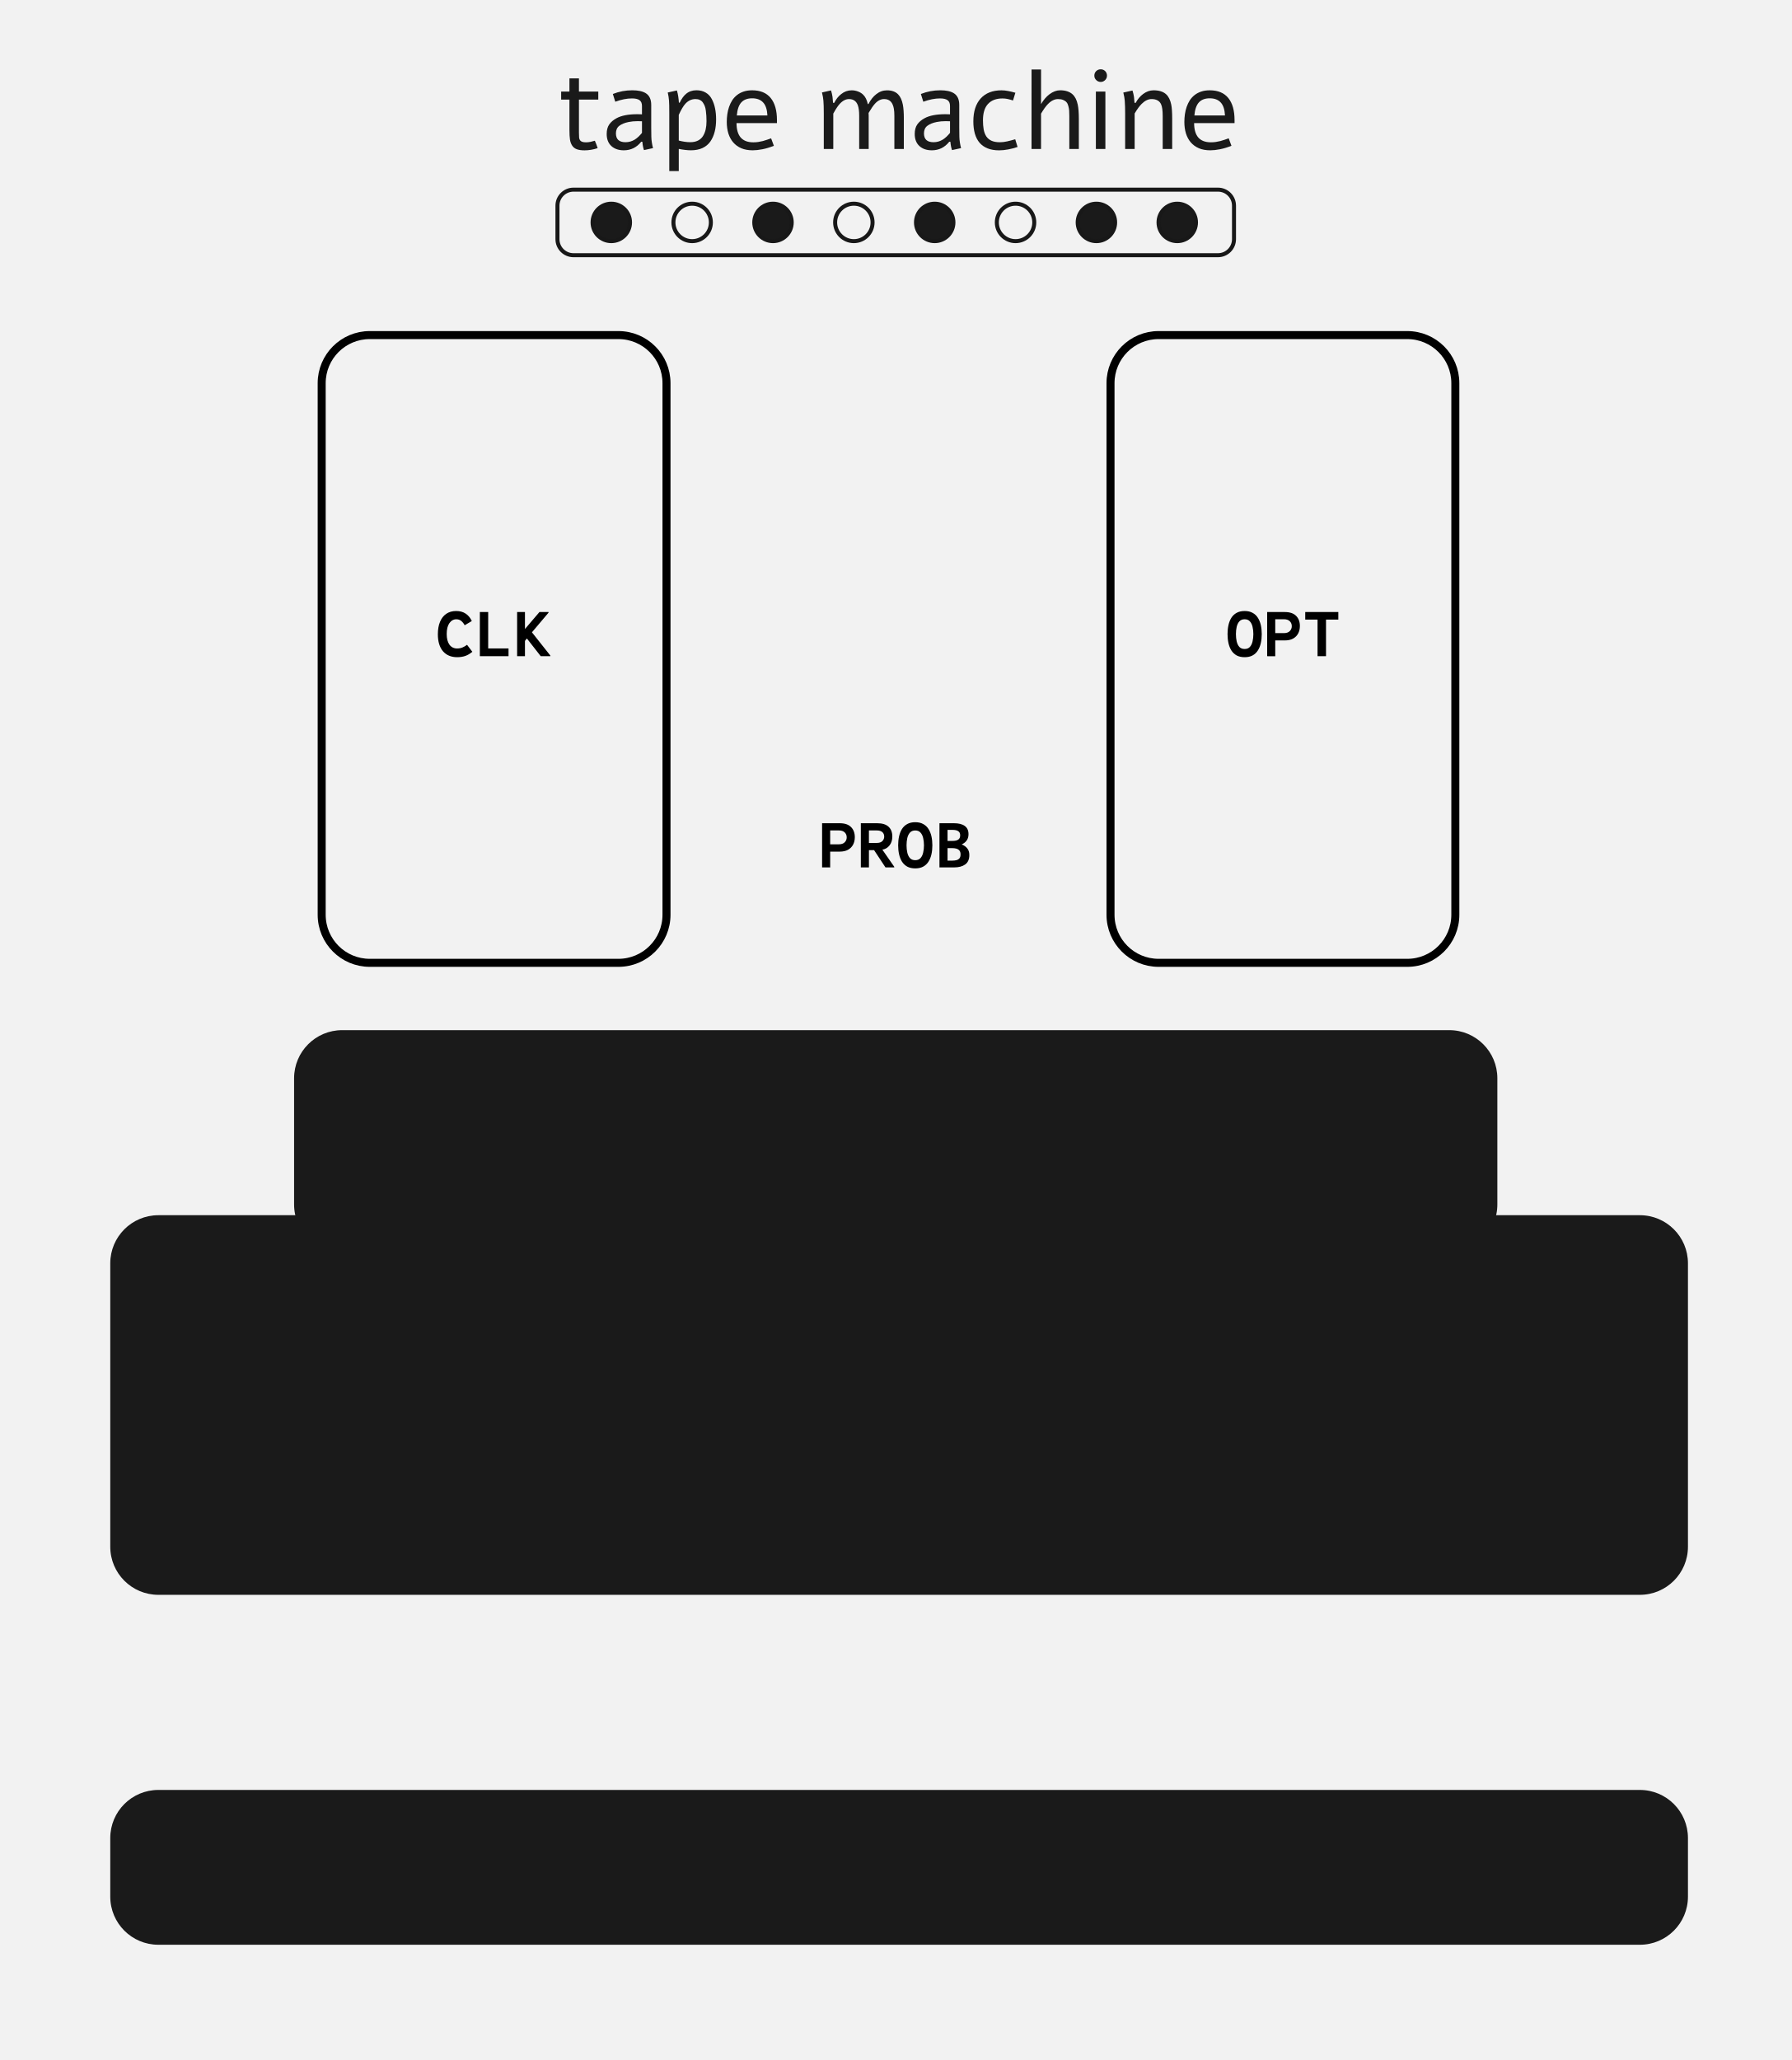
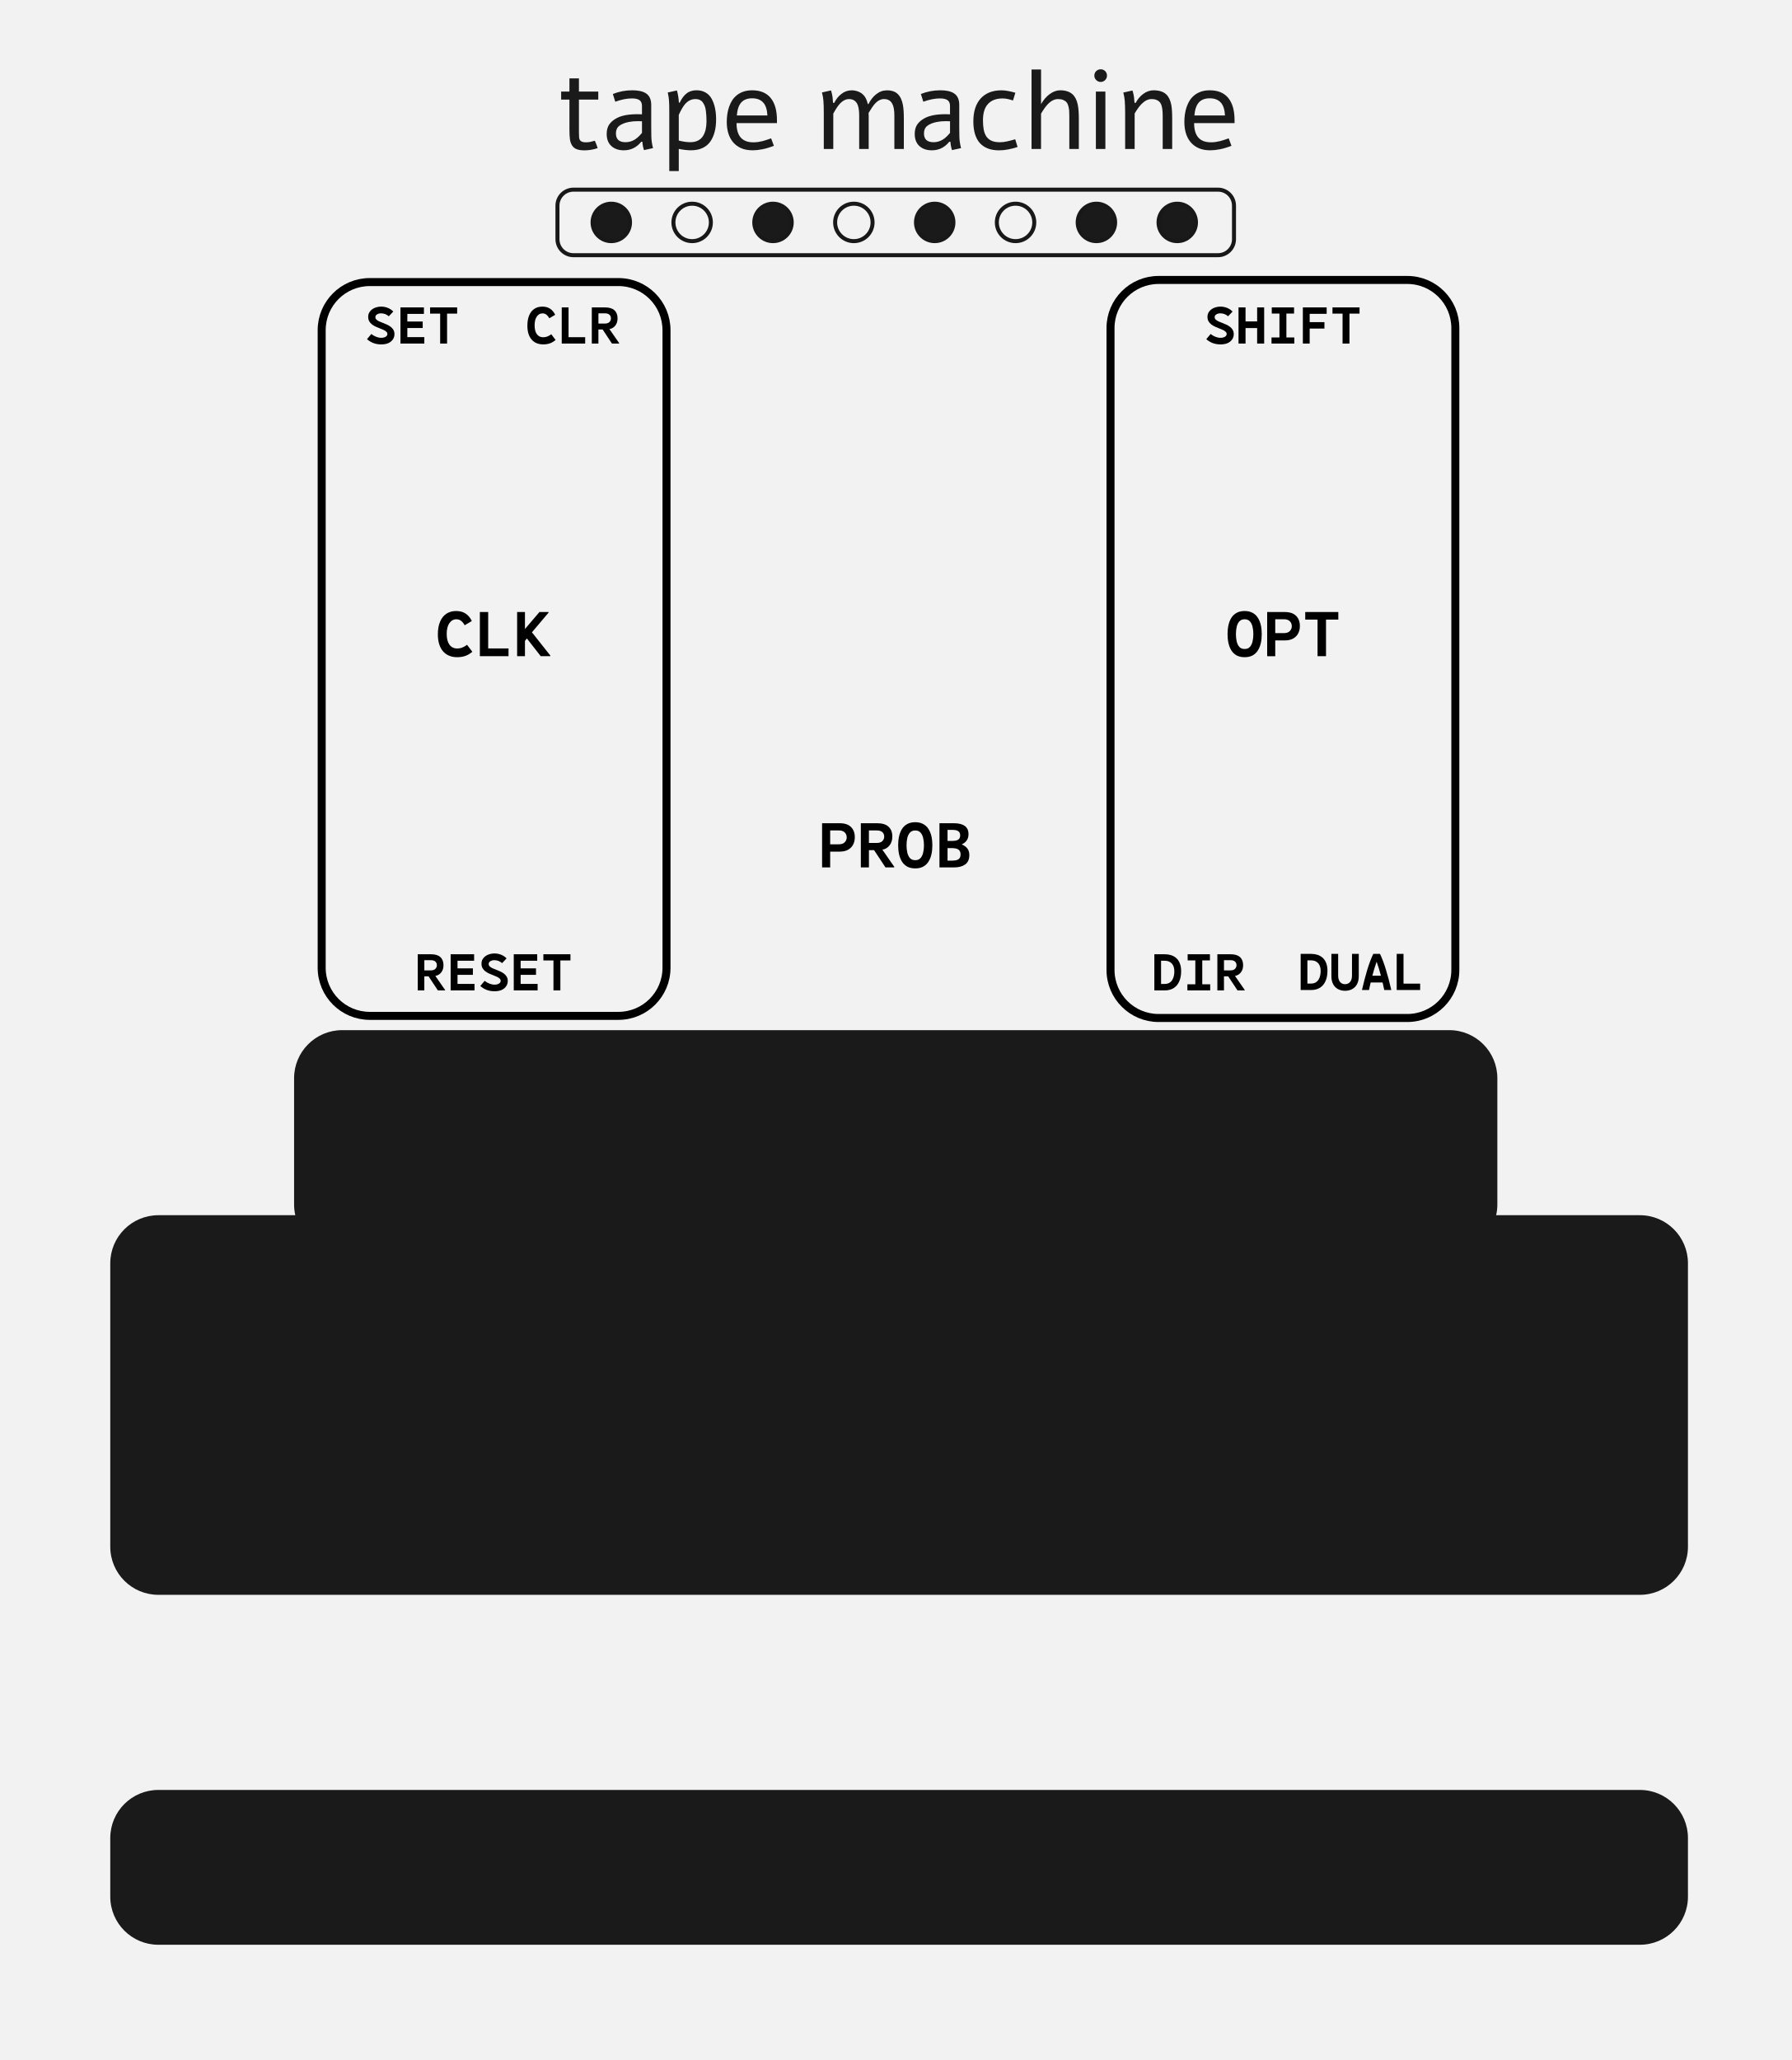
<svg xmlns="http://www.w3.org/2000/svg" width="111.76mm" height="128.5mm" viewBox="0 0 111.76 128.5" version="1.1" id="svg5" xml:space="preserve">
  <defs id="defs2">
    <rect x="57.405" y="91.628" width="31.463" height="119.779" id="rect3" />
  </defs>
  <g id="layer1" style="display:inline;fill:#f2f2f2">
    <rect style="fill:#f2f2f2;stroke-width:0.925" id="rect289" width="115.041" height="131.771" x="-1.621" y="-1.635" />
    <g id="g8" transform="translate(-0.60989)">
      <g aria-label="tape machine" id="text399" style="font-size:7.056px;line-height:1.25;font-family:Alef;-inkscape-font-specification:Alef;fill:#1a1a1a;stroke-width:0.265" transform="translate(-4.337274)">
        <path d="m 40.472,4.891 h 0.593 v 0.82 h 1.206 v 0.5 h -1.206 v 2.057 q 0,0.207 0.01,0.317 0.014,0.107 0.062,0.169 0.09,0.124 0.362,0.124 0.152,0 0.293,-0.031 0.145,-0.031 0.265,-0.069 0.096,0.21 0.176,0.462 -0.407,0.138 -0.82,0.138 -0.3,0 -0.482,-0.069 Q 40.751,9.242 40.648,9.091 40.541,8.932 40.506,8.712 40.472,8.491 40.472,8.102 V 6.211 H 39.955 V 5.711 h 0.517 z" id="path455" />
        <path d="M 43.331,6.345 43.18,5.863 q 0.579,-0.231 1.213,-0.231 0.555,0 0.847,0.186 0.334,0.214 0.334,0.727 v 1.409 q 0,0.282 0.007,0.579 0.003,0.176 0.034,0.365 0.028,0.179 0.072,0.341 l -0.565,0.124 q -0.079,-0.231 -0.1,-0.517 l -0.069,-0.007 q -0.427,0.537 -1.089,0.537 -0.482,0 -0.775,-0.265 -0.293,-0.269 -0.293,-0.754 0,-0.362 0.158,-0.593 0.162,-0.231 0.455,-0.389 0.462,-0.251 1.292,-0.251 0.11,0 0.296,0.007 V 6.607 q 0,-0.248 -0.152,-0.358 -0.152,-0.11 -0.475,-0.11 -0.472,0 -1.04,0.207 z m 1.667,1.943 V 7.565 q -0.093,-0.007 -0.272,-0.007 -0.303,0 -0.558,0.052 -0.379,0.076 -0.589,0.241 -0.207,0.162 -0.207,0.469 0,0.551 0.599,0.551 0.31,0 0.579,-0.165 0.22,-0.138 0.448,-0.417 z" id="path457" />
        <path d="M 47.293,10.672 H 46.701 V 7.062 q 0,-0.599 -0.017,-0.789 -0.017,-0.234 -0.079,-0.503 L 47.176,5.642 q 0.059,0.193 0.086,0.389 0.034,0.241 0.038,0.372 h 0.052 q 0.179,-0.372 0.396,-0.548 0.262,-0.224 0.648,-0.224 0.338,0 0.582,0.148 0.245,0.145 0.379,0.407 0.138,0.262 0.2,0.575 0.065,0.314 0.065,0.692 0,0.427 -0.09,0.768 -0.086,0.341 -0.269,0.606 -0.183,0.262 -0.489,0.407 -0.307,0.141 -0.72,0.141 -0.324,0 -0.761,-0.086 z m 0,-3.507 V 8.767 q 0.389,0.103 0.717,0.103 0.279,0 0.479,-0.1 0.203,-0.103 0.317,-0.286 0.114,-0.186 0.165,-0.413 0.052,-0.227 0.052,-0.51 0,-0.193 -0.01,-0.338 -0.007,-0.148 -0.031,-0.317 -0.021,-0.172 -0.069,-0.293 -0.048,-0.121 -0.121,-0.224 -0.072,-0.103 -0.189,-0.155 -0.114,-0.055 -0.265,-0.055 -0.365,0 -0.634,0.293 -0.193,0.214 -0.41,0.692 z" id="path459" />
        <path d="m 53.226,9.094 q -0.382,0.152 -0.72,0.217 -0.334,0.065 -0.599,0.065 -0.407,0 -0.71,-0.127 Q 50.893,9.118 50.69,8.884 50.49,8.65 50.387,8.326 q -0.1,-0.327 -0.1,-0.72 0,-0.241 0.034,-0.482 0.034,-0.241 0.11,-0.458 0.076,-0.22 0.196,-0.41 0.124,-0.189 0.3,-0.327 0.176,-0.138 0.41,-0.217 0.234,-0.079 0.534,-0.079 0.768,0 1.158,0.482 0.389,0.479 0.389,1.375 v 0.189 h -2.522 q 0,0.289 0.062,0.513 0.062,0.22 0.189,0.376 0.131,0.152 0.327,0.231 0.2,0.079 0.472,0.079 0.152,0 0.3,-0.021 0.152,-0.024 0.293,-0.059 0.141,-0.038 0.269,-0.083 0.131,-0.045 0.245,-0.086 z M 52.823,7.203 q -0.028,-0.558 -0.269,-0.813 -0.238,-0.258 -0.682,-0.258 -0.444,0 -0.679,0.258 -0.231,0.255 -0.279,0.813 z" id="path461" />
        <path d="M 56.34,9.294 V 7.079 q 0,-0.531 -0.024,-0.799 -0.014,-0.21 -0.09,-0.513 l 0.565,-0.127 q 0.065,0.207 0.093,0.4 0.014,0.072 0.034,0.376 h 0.072 q 0.176,-0.351 0.441,-0.551 0.286,-0.231 0.651,-0.231 0.207,0 0.4,0.076 0.193,0.072 0.324,0.207 0.196,0.193 0.279,0.572 h 0.041 q 0.207,-0.4 0.486,-0.613 0.3,-0.241 0.672,-0.241 0.451,0 0.692,0.251 0.21,0.21 0.296,0.641 0.062,0.314 0.062,0.875 V 9.294 H 60.743 V 7.234 q 0,-0.272 -0.031,-0.448 -0.048,-0.272 -0.172,-0.424 -0.155,-0.183 -0.434,-0.183 -0.317,0 -0.586,0.303 -0.162,0.183 -0.386,0.565 0.007,0.059 0.007,0.172 V 9.294 H 58.548 V 7.234 q 0,-0.438 -0.086,-0.672 -0.145,-0.382 -0.548,-0.382 -0.31,0 -0.589,0.31 -0.162,0.179 -0.393,0.596 V 9.294 Z" id="path463" />
        <path d="M 62.548,6.345 62.397,5.863 q 0.579,-0.231 1.213,-0.231 0.555,0 0.847,0.186 0.334,0.214 0.334,0.727 v 1.409 q 0,0.282 0.007,0.579 0.003,0.176 0.034,0.365 0.028,0.179 0.072,0.341 l -0.565,0.124 q -0.079,-0.231 -0.1,-0.517 l -0.069,-0.007 q -0.427,0.537 -1.089,0.537 -0.482,0 -0.775,-0.265 -0.293,-0.269 -0.293,-0.754 0,-0.362 0.158,-0.593 0.162,-0.231 0.455,-0.389 0.462,-0.251 1.292,-0.251 0.11,0 0.296,0.007 V 6.607 q 0,-0.248 -0.152,-0.358 -0.152,-0.11 -0.475,-0.11 -0.472,0 -1.04,0.207 z m 1.667,1.943 V 7.565 q -0.093,-0.007 -0.272,-0.007 -0.303,0 -0.558,0.052 -0.379,0.076 -0.589,0.241 -0.207,0.162 -0.207,0.469 0,0.551 0.599,0.551 0.31,0 0.579,-0.165 0.22,-0.138 0.448,-0.417 z" id="path465" />
        <path d="m 68.429,9.167 q -0.269,0.093 -0.575,0.152 -0.303,0.059 -0.575,0.059 -0.413,0 -0.717,-0.121 -0.303,-0.121 -0.503,-0.351 -0.196,-0.231 -0.293,-0.565 -0.096,-0.338 -0.096,-0.768 0,-0.469 0.117,-0.83 0.121,-0.362 0.345,-0.606 0.227,-0.248 0.551,-0.376 0.327,-0.127 0.741,-0.127 0.21,0 0.427,0.045 0.217,0.041 0.441,0.107 l -0.148,0.482 q -0.179,-0.059 -0.334,-0.093 -0.152,-0.034 -0.32,-0.034 -0.586,0 -0.903,0.341 -0.317,0.338 -0.317,1.023 0,0.32 0.045,0.575 0.048,0.251 0.165,0.431 0.121,0.176 0.324,0.269 0.207,0.093 0.524,0.093 0.207,0 0.444,-0.052 0.241,-0.055 0.51,-0.134 z" id="path467" />
        <path d="m 69.301,4.333 h 0.593 v 2.16 q 0.231,-0.393 0.524,-0.613 0.334,-0.248 0.665,-0.248 0.496,0 0.772,0.248 0.238,0.214 0.327,0.644 0.069,0.327 0.069,0.882 V 9.294 H 71.657 V 7.241 q 0,-0.21 -0.01,-0.345 -0.01,-0.138 -0.052,-0.286 -0.038,-0.152 -0.114,-0.234 -0.072,-0.086 -0.207,-0.141 -0.131,-0.055 -0.32,-0.055 -0.327,0 -0.63,0.31 -0.193,0.196 -0.431,0.599 V 9.294 h -0.593 z" id="path469" />
        <path d="m 73.617,4.323 q 0.158,0 0.276,0.11 0.114,0.121 0.114,0.282 0,0.165 -0.114,0.279 -0.117,0.117 -0.276,0.117 -0.165,0 -0.282,-0.117 -0.117,-0.11 -0.117,-0.279 0,-0.165 0.117,-0.282 0.117,-0.11 0.282,-0.11 z m -0.303,1.388 h 0.593 V 9.294 h -0.593 z" id="path471" />
        <path d="m 75.026,5.773 0.572,-0.127 q 0.065,0.207 0.093,0.4 0.014,0.093 0.034,0.369 h 0.072 q 0.189,-0.348 0.469,-0.555 0.307,-0.227 0.648,-0.227 0.513,0 0.782,0.248 0.231,0.21 0.32,0.644 0.059,0.296 0.059,0.882 V 9.294 H 77.483 V 7.241 q 0,-0.513 -0.1,-0.734 -0.148,-0.327 -0.596,-0.327 -0.317,0 -0.62,0.303 -0.203,0.203 -0.434,0.596 V 9.294 H 75.14 V 7.089 q 0,-0.465 -0.024,-0.803 -0.014,-0.21 -0.09,-0.513 z" id="path473" />
        <path d="m 81.772,9.094 q -0.382,0.152 -0.72,0.217 -0.334,0.065 -0.599,0.065 -0.407,0 -0.71,-0.127 -0.303,-0.131 -0.506,-0.365 -0.2,-0.234 -0.303,-0.558 -0.1,-0.327 -0.1,-0.72 0,-0.241 0.034,-0.482 0.034,-0.241 0.11,-0.458 0.076,-0.22 0.196,-0.41 0.124,-0.189 0.3,-0.327 0.176,-0.138 0.41,-0.217 0.234,-0.079 0.534,-0.079 0.768,0 1.158,0.482 0.389,0.479 0.389,1.375 V 7.678 H 79.443 q 0,0.289 0.062,0.513 0.062,0.22 0.189,0.376 0.131,0.152 0.327,0.231 0.2,0.079 0.472,0.079 0.152,0 0.3,-0.021 0.152,-0.024 0.293,-0.059 0.141,-0.038 0.269,-0.083 0.131,-0.045 0.245,-0.086 z M 81.369,7.203 Q 81.341,6.645 81.1,6.39 80.862,6.132 80.418,6.132 q -0.444,0 -0.679,0.258 -0.231,0.255 -0.279,0.813 z" id="path475" />
      </g>
      <rect style="fill:#1a1a1a;fill-opacity:0;stroke:#181818;stroke-width:0.25;stroke-dasharray:none;stroke-opacity:1" id="rect877" width="42.207" height="4.089" x="35.387" y="11.83" rx="1" ry="1" />
      <circle style="display:inline;fill:#1a1a1a;fill-opacity:1;stroke:#181818;stroke-width:0.25;stroke-dasharray:none;stroke-opacity:1" id="path2125" cx="38.746" cy="13.874" r="1.168" />
      <path id="use5556" style="display:inline;fill:#1a1a1a;fill-opacity:0;stroke:#181818;stroke-width:0.25" d="m 44.958,13.874 a 1.168,1.168 0 0 1 -1.168,1.168 1.168,1.168 0 0 1 -1.168,-1.168 1.168,1.168 0 0 1 1.168,-1.168 1.168,1.168 0 0 1 1.168,1.168 z" />
      <path id="use5558" style="display:inline;fill:#1a1a1a;fill-opacity:1;stroke:#181818;stroke-width:0.25" d="m 50.002,13.874 a 1.168,1.168 0 0 1 -1.168,1.168 1.168,1.168 0 0 1 -1.168,-1.168 1.168,1.168 0 0 1 1.168,-1.168 1.168,1.168 0 0 1 1.168,1.168 z" />
      <path id="use5560" style="display:inline;fill:#1a1a1a;fill-opacity:0;stroke:#181818;stroke-width:0.25" d="m 55.046,13.874 a 1.168,1.168 0 0 1 -1.168,1.168 1.168,1.168 0 0 1 -1.168,-1.168 1.168,1.168 0 0 1 1.168,-1.168 1.168,1.168 0 0 1 1.168,1.168 z" />
      <path id="use5562" style="display:inline;fill:#1a1a1a;fill-opacity:1;stroke:#181818;stroke-width:0.25" d="m 60.09,13.874 a 1.168,1.168 0 0 1 -1.168,1.168 1.168,1.168 0 0 1 -1.168,-1.168 1.168,1.168 0 0 1 1.168,-1.168 1.168,1.168 0 0 1 1.168,1.168 z" />
      <path id="use5564" style="display:inline;fill:#1a1a1a;fill-opacity:0;stroke:#181818;stroke-width:0.25" d="m 65.134,13.874 a 1.168,1.168 0 0 1 -1.168,1.168 1.168,1.168 0 0 1 -1.168,-1.168 1.168,1.168 0 0 1 1.168,-1.168 1.168,1.168 0 0 1 1.168,1.168 z" />
      <path id="use5566" style="display:inline;fill:#1a1a1a;fill-opacity:1;stroke:#181818;stroke-width:0.25" d="m 70.178,13.874 a 1.168,1.168 0 0 1 -1.168,1.168 1.168,1.168 0 0 1 -1.168,-1.168 1.168,1.168 0 0 1 1.168,-1.168 1.168,1.168 0 0 1 1.168,1.168 z" />
      <path id="use5568" style="display:inline;fill:#1a1a1a;fill-opacity:1;stroke:#181818;stroke-width:0.25" d="m 75.222,13.874 a 1.168,1.168 0 0 1 -1.168,1.168 1.168,1.168 0 0 1 -1.168,-1.168 1.168,1.168 0 0 1 1.168,-1.168 1.168,1.168 0 0 1 1.168,1.168 z" />
    </g>
    <rect style="fill:#1a1a1a;stroke-width:0.296;fill-opacity:1" id="rect2" width="75.066" height="13.874" x="18.347" y="64.259" rx="3" ry="3" />
    <text xml:space="preserve" transform="scale(0.2645833)" id="text1" style="font-style:normal;font-variant:normal;font-weight:normal;font-stretch:normal;font-size:12px;line-height:0.8;font-family:FreeMono;-inkscape-font-specification:FreeMono;text-align:start;writing-mode:tb-rl;direction:ltr;white-space:pre;shape-inside:url(#rect3);display:inline;fill:#000000;stroke:#000000" x="13.368" y="0" />
    <rect style="fill:#1a1a1a;fill-opacity:1;stroke:none;stroke-width:0.5" id="rect6" width="98.425" height="23.68" x="6.879" y="75.803" rx="3" ry="3" />
    <rect style="fill:#1a1a1a;fill-opacity:1;stroke:none;stroke-width:0.5" id="rect7" width="98.425" height="9.657" x="6.879" y="111.654" rx="3" ry="3" />
-     <rect style="fill:none;stroke:#000000;stroke-width:0.5" id="rect1" width="21.512" height="39.158" x="20.068" y="20.902" rx="3" ry="3" />
-     <rect style="fill:none;stroke:#000000;stroke-width:0.5" id="rect4" width="21.512" height="39.158" x="69.28" y="20.902" rx="3" ry="3" />
+     <rect style="fill:none;stroke:#000000;stroke-width:0.5" id="rect1" width="21.512" height="45.773" x="20.068" y="17.595" rx="3" ry="3" />
+     <rect style="fill:none;stroke:#000000;stroke-width:0.5" id="rect4" width="21.512" height="46.038" x="69.28" y="17.463" rx="3" ry="3" />
    <path style="font-weight:bold;font-size:3.881px;line-height:0;font-family:'0xProto Nerd Font Mono';-inkscape-font-specification:'0xProto Nerd Font Mono Bold';letter-spacing:0px;word-spacing:0px;text-orientation:upright;fill:#000000;stroke-width:0.5" d="m 28.523,40.995 q -0.567,0 -0.889,-0.373 -0.318,-0.376 -0.318,-1.056 0,-0.458 0.136,-0.78 0.136,-0.326 0.388,-0.497 0.256,-0.175 0.617,-0.175 0.353,0 0.594,0.163 0.241,0.159 0.384,0.462 l -0.446,0.264 q -0.085,-0.163 -0.213,-0.268 -0.124,-0.105 -0.31,-0.105 -0.26,0 -0.431,0.241 -0.167,0.241 -0.167,0.679 0,0.423 0.171,0.664 0.175,0.237 0.477,0.237 0.186,0 0.334,-0.062 0.151,-0.062 0.287,-0.167 l 0.33,0.435 q -0.21,0.179 -0.439,0.26 -0.229,0.078 -0.504,0.078 z m 1.413,-0.062 v -2.755 h 0.52 v 2.27 h 1.269 v 0.485 z m 3.799,0 -0.865,-1.106 -0.12,0.151 v 0.955 h -0.489 v -2.755 h 0.489 v 1.059 l 0.904,-1.059 h 0.567 v 0.039 l -1.036,1.226 1.149,1.451 v 0.039 z" id="text4" aria-label="CLK" />
    <path style="font-weight:bold;font-size:3.881px;line-height:0;font-family:'0xProto Nerd Font Mono';-inkscape-font-specification:'0xProto Nerd Font Mono Bold';letter-spacing:0px;word-spacing:0px;text-orientation:upright;fill:#000000;stroke-width:0.5" d="m 77.648,40.995 q -0.291,0 -0.497,-0.109 -0.202,-0.113 -0.33,-0.31 -0.124,-0.198 -0.182,-0.458 -0.058,-0.26 -0.058,-0.563 0,-0.303 0.058,-0.563 0.058,-0.26 0.182,-0.458 0.128,-0.198 0.33,-0.307 0.206,-0.113 0.497,-0.113 0.291,0 0.493,0.113 0.206,0.109 0.33,0.307 0.128,0.198 0.186,0.458 0.058,0.26 0.058,0.563 0,0.303 -0.058,0.563 -0.058,0.26 -0.186,0.458 -0.124,0.198 -0.33,0.31 -0.202,0.109 -0.493,0.109 z m 0,-0.512 q 0.21,0 0.326,-0.128 0.12,-0.132 0.167,-0.345 0.05,-0.213 0.05,-0.454 0,-0.244 -0.05,-0.454 -0.047,-0.213 -0.167,-0.341 -0.116,-0.132 -0.326,-0.132 -0.21,0 -0.33,0.132 -0.116,0.128 -0.167,0.341 -0.047,0.21 -0.047,0.454 0,0.241 0.047,0.454 0.05,0.213 0.167,0.345 0.12,0.128 0.33,0.128 z m 1.405,0.45 v -2.755 h 1.098 q 0.47,0 0.706,0.237 0.237,0.237 0.237,0.633 0,0.264 -0.109,0.47 -0.109,0.202 -0.318,0.318 -0.21,0.113 -0.516,0.113 H 79.557 v 0.986 z m 0.504,-1.44 h 0.543 q 0.241,0 0.365,-0.128 0.124,-0.128 0.124,-0.303 0,-0.19 -0.124,-0.31 -0.124,-0.124 -0.365,-0.124 H 79.557 Z m 2.639,1.44 v -2.282 h -0.768 v -0.473 h 2.064 v 0.473 H 82.724 v 2.282 z" id="text5" aria-label="OPT" />
    <path style="font-weight:bold;font-size:3.881px;line-height:0;font-family:'0xProto Nerd Font Mono';-inkscape-font-specification:'0xProto Nerd Font Mono Bold';letter-spacing:0px;word-spacing:0px;text-orientation:upright;fill:#000000;stroke-width:0.5" d="m 51.287,54.107 v -2.755 h 1.098 q 0.47,0 0.706,0.237 0.237,0.237 0.237,0.633 0,0.264 -0.109,0.47 -0.109,0.202 -0.318,0.318 -0.21,0.113 -0.516,0.113 h -0.594 v 0.986 z m 0.504,-1.44 h 0.543 q 0.241,0 0.365,-0.128 0.124,-0.128 0.124,-0.303 0,-0.19 -0.124,-0.31 -0.124,-0.124 -0.365,-0.124 h -0.543 z m 1.913,1.44 v -2.755 h 1.021 q 0.473,0 0.706,0.217 0.237,0.217 0.237,0.613 0,0.334 -0.175,0.555 -0.171,0.217 -0.446,0.264 l 0.741,1.067 v 0.039 h -0.547 l -0.71,-1.075 h -0.322 v 1.075 z m 0.504,-1.525 h 0.485 q 0.241,0 0.353,-0.116 0.116,-0.116 0.116,-0.276 0,-0.182 -0.116,-0.283 -0.113,-0.105 -0.353,-0.105 h -0.485 z m 2.891,1.587 q -0.291,0 -0.497,-0.109 -0.202,-0.113 -0.33,-0.31 -0.124,-0.198 -0.182,-0.458 -0.058,-0.26 -0.058,-0.563 0,-0.303 0.058,-0.563 0.058,-0.26 0.182,-0.458 0.128,-0.198 0.33,-0.307 0.206,-0.113 0.497,-0.113 0.291,0 0.493,0.113 0.206,0.109 0.33,0.307 0.128,0.198 0.186,0.458 0.058,0.26 0.058,0.563 0,0.303 -0.058,0.563 -0.058,0.26 -0.186,0.458 -0.124,0.198 -0.33,0.31 -0.202,0.109 -0.493,0.109 z m 0,-0.512 q 0.21,0 0.326,-0.128 0.12,-0.132 0.167,-0.345 0.05,-0.213 0.05,-0.454 0,-0.244 -0.05,-0.454 -0.047,-0.213 -0.167,-0.341 -0.116,-0.132 -0.326,-0.132 -0.21,0 -0.33,0.132 -0.116,0.128 -0.167,0.341 -0.047,0.21 -0.047,0.454 0,0.241 0.047,0.454 0.05,0.213 0.167,0.345 0.12,0.128 0.33,0.128 z m 1.51,0.45 v -2.755 h 0.904 q 0.439,0 0.671,0.167 0.237,0.167 0.237,0.516 0,0.237 -0.116,0.396 -0.116,0.159 -0.31,0.241 0.233,0.097 0.353,0.256 0.124,0.155 0.124,0.407 0,0.404 -0.26,0.59 -0.256,0.182 -0.683,0.182 z m 0.504,-1.653 h 0.33 q 0.221,0 0.338,-0.081 0.12,-0.081 0.12,-0.268 0,-0.179 -0.12,-0.256 -0.116,-0.081 -0.338,-0.081 h -0.33 z m 0,1.23 h 0.307 q 0.124,0 0.241,-0.027 0.116,-0.027 0.19,-0.109 0.074,-0.085 0.074,-0.252 0,-0.159 -0.074,-0.244 -0.074,-0.085 -0.19,-0.116 -0.116,-0.031 -0.241,-0.031 h -0.307 z" id="text6" aria-label="PROB" />
+     <path style="font-weight:bold;font-size:3.175px;line-height:0;font-family:'0xProto Nerd Font Mono';-inkscape-font-specification:'0xProto Nerd Font Mono Bold';letter-spacing:0px;word-spacing:0px;text-orientation:upright;fill:#000000;stroke-width:0.5" d="m 22.897,21.155 0.27,-0.321 q 0.127,0.105 0.292,0.171 0.165,0.067 0.321,0.067 0.168,0 0.276,-0.064 0.111,-0.067 0.111,-0.171 0,-0.086 -0.067,-0.146 -0.064,-0.064 -0.171,-0.111 -0.105,-0.051 -0.235,-0.098 -0.127,-0.048 -0.254,-0.105 -0.127,-0.06 -0.235,-0.14 -0.105,-0.083 -0.171,-0.197 -0.064,-0.114 -0.064,-0.276 0,-0.159 0.07,-0.276 0.07,-0.121 0.184,-0.2 0.117,-0.083 0.26,-0.121 0.143,-0.041 0.289,-0.041 0.222,0 0.419,0.079 0.2,0.079 0.343,0.229 l -0.279,0.295 q -0.213,-0.184 -0.486,-0.184 -0.137,0 -0.244,0.064 -0.108,0.064 -0.108,0.175 0,0.086 0.064,0.149 0.067,0.064 0.171,0.114 0.108,0.048 0.235,0.095 0.127,0.048 0.251,0.105 0.127,0.057 0.232,0.137 0.108,0.079 0.171,0.191 0.067,0.111 0.067,0.267 0,0.181 -0.098,0.327 -0.095,0.146 -0.279,0.232 -0.184,0.083 -0.448,0.083 -0.276,0 -0.502,-0.089 -0.225,-0.092 -0.384,-0.238 z m 2.086,0.276 V 19.177 h 1.464 v 0.403 h -1.035 v 0.476 h 0.959 V 20.46 h -0.959 v 0.568 h 1.06 v 0.403 z m 2.477,0 v -1.867 h -0.629 V 19.177 h 1.689 v 0.387 h -0.629 v 1.867 z" id="text2" aria-label="SET" />
+     <path style="font-weight:bold;font-size:3.175px;line-height:0;font-family:'0xProto Nerd Font Mono';-inkscape-font-specification:'0xProto Nerd Font Mono Bold';letter-spacing:0px;word-spacing:0px;text-orientation:upright;fill:#000000;stroke-width:0.5" d="m 33.888,21.482 q -0.464,0 -0.727,-0.305 -0.26,-0.308 -0.26,-0.864 0,-0.375 0.111,-0.638 0.111,-0.267 0.318,-0.406 0.21,-0.143 0.505,-0.143 0.289,0 0.486,0.133 0.197,0.13 0.314,0.378 l -0.365,0.216 q -0.07,-0.133 -0.175,-0.219 -0.102,-0.086 -0.254,-0.086 -0.213,0 -0.352,0.197 -0.137,0.197 -0.137,0.556 0,0.346 0.14,0.543 0.143,0.194 0.391,0.194 0.152,0 0.273,-0.051 0.124,-0.051 0.235,-0.137 l 0.27,0.356 q -0.171,0.146 -0.359,0.213 -0.187,0.064 -0.413,0.064 z m 1.156,-0.051 v -2.254 h 0.425 v 1.857 h 1.038 v 0.397 z m 1.876,0 v -2.254 h 0.835 q 0.387,0 0.578,0.178 0.194,0.178 0.194,0.502 0,0.273 -0.143,0.454 -0.14,0.178 -0.365,0.216 l 0.606,0.873 v 0.032 H 38.177 L 37.596,20.552 h -0.264 v 0.879 z m 0.413,-1.248 h 0.397 q 0.197,0 0.289,-0.095 0.095,-0.095 0.095,-0.225 0,-0.149 -0.095,-0.232 -0.092,-0.086 -0.289,-0.086 h -0.397 z" id="text3" aria-label="CLR" />
+     <path style="font-weight:bold;font-size:3.175px;line-height:0;font-family:'0xProto Nerd Font Mono';-inkscape-font-specification:'0xProto Nerd Font Mono Bold';letter-spacing:0px;word-spacing:0px;text-orientation:upright;fill:#000000;stroke-width:0.5" d="m 26.06,61.78 v -2.254 h 0.835 q 0.387,0 0.578,0.178 0.194,0.178 0.194,0.502 0,0.273 -0.143,0.454 -0.14,0.178 -0.365,0.216 l 0.606,0.873 v 0.032 h -0.448 l -0.581,-0.879 h -0.264 v 0.879 z m 0.413,-1.248 h 0.397 q 0.197,0 0.289,-0.095 0.095,-0.095 0.095,-0.225 0,-0.149 -0.095,-0.232 -0.092,-0.086 -0.289,-0.086 h -0.397 z m 1.641,1.248 v -2.254 h 1.464 v 0.403 h -1.035 v 0.476 h 0.959 v 0.403 h -0.959 v 0.568 h 1.06 v 0.403 z m 1.851,-0.276 0.27,-0.321 q 0.127,0.105 0.292,0.171 0.165,0.067 0.321,0.067 0.168,0 0.276,-0.064 0.111,-0.067 0.111,-0.171 0,-0.086 -0.067,-0.146 -0.064,-0.064 -0.171,-0.111 -0.105,-0.051 -0.235,-0.098 -0.127,-0.048 -0.254,-0.105 -0.127,-0.06 -0.235,-0.14 -0.105,-0.083 -0.171,-0.197 -0.064,-0.114 -0.064,-0.276 0,-0.159 0.07,-0.276 0.07,-0.121 0.184,-0.2 0.117,-0.083 0.26,-0.121 0.143,-0.041 0.289,-0.041 0.222,0 0.419,0.079 0.2,0.079 0.343,0.229 l -0.279,0.295 q -0.213,-0.184 -0.486,-0.184 -0.137,0 -0.244,0.064 -0.108,0.064 -0.108,0.175 0,0.086 0.064,0.149 0.067,0.064 0.171,0.114 0.108,0.048 0.235,0.095 0.127,0.048 0.251,0.105 0.127,0.057 0.232,0.137 0.108,0.079 0.171,0.191 0.067,0.111 0.067,0.267 0,0.181 -0.098,0.327 -0.095,0.146 -0.279,0.232 -0.184,0.083 -0.448,0.083 -0.276,0 -0.502,-0.089 -0.225,-0.092 -0.384,-0.238 z m 2.086,0.276 v -2.254 h 1.464 v 0.403 h -1.035 v 0.476 h 0.959 v 0.403 h -0.959 v 0.568 h 1.06 v 0.403 z m 2.477,0 v -1.867 h -0.629 v -0.387 h 1.689 v 0.387 h -0.629 v 1.867 z" id="text7" aria-label="RESET" />
+     <path style="font-weight:bold;font-size:3.175px;line-height:0;font-family:'0xProto Nerd Font Mono';-inkscape-font-specification:'0xProto Nerd Font Mono Bold';letter-spacing:0px;word-spacing:0px;text-orientation:upright;fill:#000000;stroke-width:0.5" d="m 75.256,21.155 0.27,-0.321 q 0.127,0.105 0.292,0.171 0.165,0.067 0.321,0.067 0.168,0 0.276,-0.064 0.111,-0.067 0.111,-0.171 0,-0.086 -0.067,-0.146 -0.064,-0.064 -0.171,-0.111 -0.105,-0.051 -0.235,-0.098 -0.127,-0.048 -0.254,-0.105 -0.127,-0.06 -0.235,-0.14 -0.105,-0.083 -0.171,-0.197 -0.064,-0.114 -0.064,-0.276 0,-0.159 0.07,-0.276 0.07,-0.121 0.184,-0.2 0.117,-0.083 0.26,-0.121 0.143,-0.041 0.289,-0.041 0.222,0 0.419,0.079 0.2,0.079 0.343,0.229 l -0.279,0.295 q -0.213,-0.184 -0.486,-0.184 -0.137,0 -0.244,0.064 -0.108,0.064 -0.108,0.175 0,0.086 0.064,0.149 0.067,0.064 0.171,0.114 0.108,0.048 0.235,0.095 0.127,0.048 0.251,0.105 0.127,0.057 0.232,0.137 0.108,0.079 0.171,0.191 0.067,0.111 0.067,0.267 0,0.181 -0.098,0.327 -0.095,0.146 -0.279,0.232 -0.184,0.083 -0.448,0.083 -0.276,0 -0.502,-0.089 -0.225,-0.092 -0.384,-0.238 z m 2.01,-1.978 h 0.438 v 0.873 h 0.724 v -0.873 h 0.438 v 2.254 h -0.438 v -0.968 h -0.724 v 0.968 h -0.438 z m 3.48,2.254 h -1.422 v -0.381 h 0.495 v -1.492 h -0.479 v -0.381 h 1.391 v 0.381 h -0.479 v 1.492 h 0.495 z m 0.533,0 v -2.254 h 1.486 v 0.4 h -1.06 v 0.518 h 0.921 v 0.4 h -0.921 v 0.937 z m 2.477,0 v -1.867 h -0.629 v -0.387 h 1.689 v 0.387 h -0.629 v 1.867 z" id="text8" aria-label="SHIFT" />
+     <path style="font-weight:bold;font-size:3.175px;line-height:0;font-family:'0xProto Nerd Font Mono';-inkscape-font-specification:'0xProto Nerd Font Mono Bold';letter-spacing:0px;word-spacing:0px;text-orientation:upright;fill:#000000;stroke-width:0.5" d="m 72.015,61.78 v -2.254 h 0.664 q 0.2,0 0.381,0.057 0.181,0.057 0.321,0.181 0.143,0.124 0.222,0.327 0.083,0.2 0.083,0.492 0,0.371 -0.121,0.641 -0.117,0.267 -0.346,0.413 -0.229,0.143 -0.559,0.143 z m 0.419,-0.403 h 0.222 q 0.178,0 0.295,-0.07 0.117,-0.07 0.184,-0.184 0.07,-0.114 0.098,-0.254 0.029,-0.14 0.029,-0.276 0,-0.324 -0.162,-0.492 -0.159,-0.171 -0.429,-0.171 h -0.238 z m 3.064,0.403 h -1.422 v -0.381 h 0.495 v -1.492 h -0.479 v -0.381 h 1.391 v 0.381 h -0.479 v 1.492 h 0.495 z m 0.448,0 v -2.254 h 0.835 q 0.387,0 0.578,0.178 0.194,0.178 0.194,0.502 0,0.273 -0.143,0.454 -0.14,0.178 -0.365,0.216 l 0.606,0.873 v 0.032 h -0.448 l -0.581,-0.879 h -0.264 v 0.879 z m 0.413,-1.248 h 0.397 q 0.197,0 0.289,-0.095 0.095,-0.095 0.095,-0.225 0,-0.149 -0.095,-0.232 -0.092,-0.086 -0.289,-0.086 h -0.397 z" id="text9" aria-label="DIR" />
+     <path style="font-weight:bold;font-size:3.175px;line-height:0;font-family:'0xProto Nerd Font Mono';-inkscape-font-specification:'0xProto Nerd Font Mono Bold';letter-spacing:0px;word-spacing:0px;text-orientation:upright;fill:#000000;stroke-width:0.5" d="m 81.143,61.756 v -2.254 h 0.664 q 0.2,0 0.381,0.057 0.181,0.057 0.321,0.181 0.143,0.124 0.222,0.327 0.083,0.2 0.083,0.492 0,0.371 -0.121,0.641 -0.117,0.267 -0.346,0.413 -0.229,0.143 -0.559,0.143 z m 0.419,-0.403 h 0.222 q 0.178,0 0.295,-0.07 0.117,-0.07 0.184,-0.184 0.07,-0.114 0.098,-0.254 0.029,-0.14 0.029,-0.276 0,-0.324 -0.162,-0.492 -0.159,-0.171 -0.429,-0.171 H 81.563 Z m 2.784,-1.851 h 0.422 v 1.375 q 0,0.257 -0.073,0.435 -0.073,0.178 -0.197,0.286 -0.124,0.108 -0.276,0.159 -0.152,0.048 -0.308,0.048 -0.156,0 -0.308,-0.048 -0.152,-0.051 -0.276,-0.159 -0.124,-0.108 -0.197,-0.286 -0.073,-0.178 -0.073,-0.435 v -1.375 h 0.422 v 1.356 q 0,0.251 0.117,0.394 0.117,0.14 0.314,0.14 0.197,0 0.314,-0.14 0.117,-0.143 0.117,-0.394 z m 0.622,2.254 q 0.165,-0.724 0.337,-1.286 0.175,-0.565 0.368,-0.968 h 0.419 q 0.194,0.403 0.365,0.968 0.175,0.562 0.34,1.286 h -0.438 q -0.025,-0.121 -0.054,-0.238 -0.025,-0.117 -0.051,-0.232 h -0.743 q -0.025,0.114 -0.054,0.232 -0.025,0.117 -0.051,0.238 z m 0.648,-0.892 h 0.533 q -0.064,-0.244 -0.13,-0.46 -0.067,-0.219 -0.137,-0.413 -0.07,0.194 -0.137,0.413 -0.067,0.216 -0.13,0.46 z m 1.518,0.892 v -2.254 h 0.425 v 1.857 h 1.038 v 0.397 z" id="text10" aria-label="DUAL" />
  </g>
  <g id="layer2" style="display:none;fill:#ff0000">
    <circle style="fill:#ff0000;stroke-width:0.265" id="path8" cx="55.88" cy="28.625" r="4.235" />
    <circle style="fill:#ff0000;stroke-width:0.137" id="circle10" cx="68.148" cy="25.412" r="2.191" />
    <circle style="fill:#00ff00;stroke-width:0.137" id="circle11" cx="68.148" cy="31.838" r="2.191" />
    <circle style="fill:#ff0000;stroke-width:0.137" id="circle12" cx="37.625" cy="25.412" r="2.191" />
    <circle style="fill:#00ff00;stroke-width:0.137" id="circle13" cx="37.625" cy="31.838" r="2.191" />
    <circle style="fill:#ff0000;stroke-width:0.137" id="circle14" cx="43.904" cy="25.412" r="2.191" />
    <circle style="fill:#00ff00;stroke-width:0.137" id="circle15" cx="43.904" cy="31.838" r="2.191" />
    <circle style="fill:#0000ff;stroke-width:0.265" id="path15" cx="25.764" cy="82.807" r="3.359" />
    <circle style="fill:#0000ff;stroke-width:0.265" id="circle16" cx="85.996" cy="82.807" r="3.359" />
    <circle style="fill:#0000ff;stroke-width:0.265" id="circle18" cx="73.95" cy="82.807" r="3.359" />
    <circle style="fill:#0000ff;stroke-width:0.265" id="circle21" cx="61.903" cy="82.807" r="3.359" />
    <circle style="fill:#0000ff;stroke-width:0.265" id="circle23" cx="98.043" cy="82.807" r="3.359" />
    <circle style="fill:#0000ff;stroke-width:0.265" id="circle24" cx="13.717" cy="82.807" r="3.359" />
    <circle style="fill:#0000ff;stroke-width:0.265" id="circle26" cx="49.857" cy="82.807" r="3.359" />
    <circle style="fill:#0000ff;stroke-width:0.265" id="circle29" cx="37.81" cy="82.807" r="3.359" />
    <circle style="fill:#0000ff;stroke-width:0.265" id="circle38" cx="25.764" cy="94.198" r="3.359" />
    <circle style="fill:#0000ff;stroke-width:0.265" id="circle39" cx="85.996" cy="94.198" r="3.359" />
    <circle style="fill:#0000ff;stroke-width:0.265" id="circle40" cx="73.95" cy="94.198" r="3.359" />
    <circle style="fill:#0000ff;stroke-width:0.265" id="circle41" cx="61.903" cy="94.198" r="3.359" />
    <circle style="fill:#0000ff;stroke-width:0.265" id="circle42" cx="98.043" cy="94.198" r="3.359" />
    <circle style="fill:#0000ff;stroke-width:0.265" id="circle43" cx="13.717" cy="94.198" r="3.359" />
    <circle style="fill:#0000ff;stroke-width:0.265" id="circle44" cx="49.857" cy="94.198" r="3.359" />
    <circle style="fill:#0000ff;stroke-width:0.265" id="circle45" cx="37.81" cy="94.198" r="3.359" />
    <circle style="fill:#ff0000;stroke-width:0.265" id="circle53" cx="25.764" cy="105.151" r="3.359" />
    <circle style="fill:#ff0000;stroke-width:0.265" id="circle54" cx="85.996" cy="105.151" r="3.359" />
    <circle style="fill:#ff0000;stroke-width:0.265" id="circle55" cx="73.95" cy="105.151" r="3.359" />
    <circle style="fill:#ff0000;stroke-width:0.265" id="circle56" cx="61.903" cy="105.151" r="3.359" />
    <circle style="fill:#ff0000;stroke-width:0.265" id="circle57" cx="98.043" cy="105.151" r="3.359" />
    <circle style="fill:#ff0000;stroke-width:0.265" id="circle58" cx="13.717" cy="105.151" r="3.359" />
    <circle style="fill:#ff0000;stroke-width:0.265" id="circle59" cx="49.857" cy="105.151" r="3.359" />
    <circle style="fill:#ff0000;stroke-width:0.265" id="circle60" cx="37.81" cy="105.151" r="3.359" />
    <circle style="fill:#0000ff;stroke-width:0.265" id="circle61" cx="25.764" cy="116.543" r="3.359" />
    <circle style="fill:#0000ff;stroke-width:0.265" id="circle62" cx="85.996" cy="116.543" r="3.359" />
    <circle style="fill:#0000ff;stroke-width:0.265" id="circle63" cx="73.95" cy="116.543" r="3.359" />
    <circle style="fill:#0000ff;stroke-width:0.265" id="circle64" cx="61.903" cy="116.543" r="3.359" />
    <circle style="fill:#0000ff;stroke-width:0.265" id="circle65" cx="98.043" cy="116.543" r="3.359" />
    <circle style="fill:#0000ff;stroke-width:0.265" id="circle66" cx="13.717" cy="116.543" r="3.359" />
    <circle style="fill:#0000ff;stroke-width:0.265" id="circle67" cx="49.857" cy="116.543" r="3.359" />
    <circle style="fill:#0000ff;stroke-width:0.265" id="circle68" cx="37.81" cy="116.543" r="3.359" />
    <circle style="fill:#0000ff;stroke-width:0.265" id="circle69" cx="25.764" cy="116.543" r="3.359" />
    <circle style="fill:#0000ff;stroke-width:0.265" id="circle70" cx="85.996" cy="116.543" r="3.359" />
    <circle style="fill:#0000ff;stroke-width:0.265" id="circle71" cx="73.95" cy="116.543" r="3.359" />
    <circle style="fill:#0000ff;stroke-width:0.265" id="circle72" cx="61.903" cy="116.543" r="3.359" />
    <circle style="fill:#0000ff;stroke-width:0.265" id="circle73" cx="98.043" cy="116.543" r="3.359" />
    <circle style="fill:#0000ff;stroke-width:0.265" id="circle74" cx="13.717" cy="116.543" r="3.359" />
    <circle style="fill:#0000ff;stroke-width:0.265" id="circle75" cx="49.857" cy="116.543" r="3.359" />
    <circle style="fill:#0000ff;stroke-width:0.265" id="circle76" cx="37.81" cy="116.543" r="3.359" />
    <circle style="fill:#0000ff;stroke-width:0.265" id="circle77" cx="43.833" cy="70.539" r="3.359" />
    <circle style="fill:#0000ff;stroke-width:0.265" id="circle78" cx="79.973" cy="70.539" r="3.359" />
    <circle style="fill:#0000ff;stroke-width:0.265" id="circle79" cx="31.787" cy="70.539" r="3.359" />
    <circle style="fill:#0000ff;stroke-width:0.265" id="circle80" cx="67.927" cy="70.539" r="3.359" />
    <circle style="fill:#0000ff;stroke-width:0.265" id="circle81" cx="55.88" cy="70.539" r="3.359" />
    <circle style="fill:#ff0000;stroke-width:0.219" id="circle1" cx="68.148" cy="45.858" r="3.505" />
    <circle style="fill:#ff0000;stroke-width:0.219" id="circle2" cx="79.101" cy="45.858" r="3.505" />
    <circle style="fill:#00ff00;stroke-width:0.219" id="circle3" cx="68.148" cy="54.62" r="3.505" />
    <circle style="fill:#00ff00;stroke-width:0.219" id="circle4" cx="79.101" cy="54.62" r="3.505" />
    <circle style="fill:#00ff00;stroke-width:0.219" id="circle5" cx="37.625" cy="48.925" r="3.505" />
  </g>
</svg>
